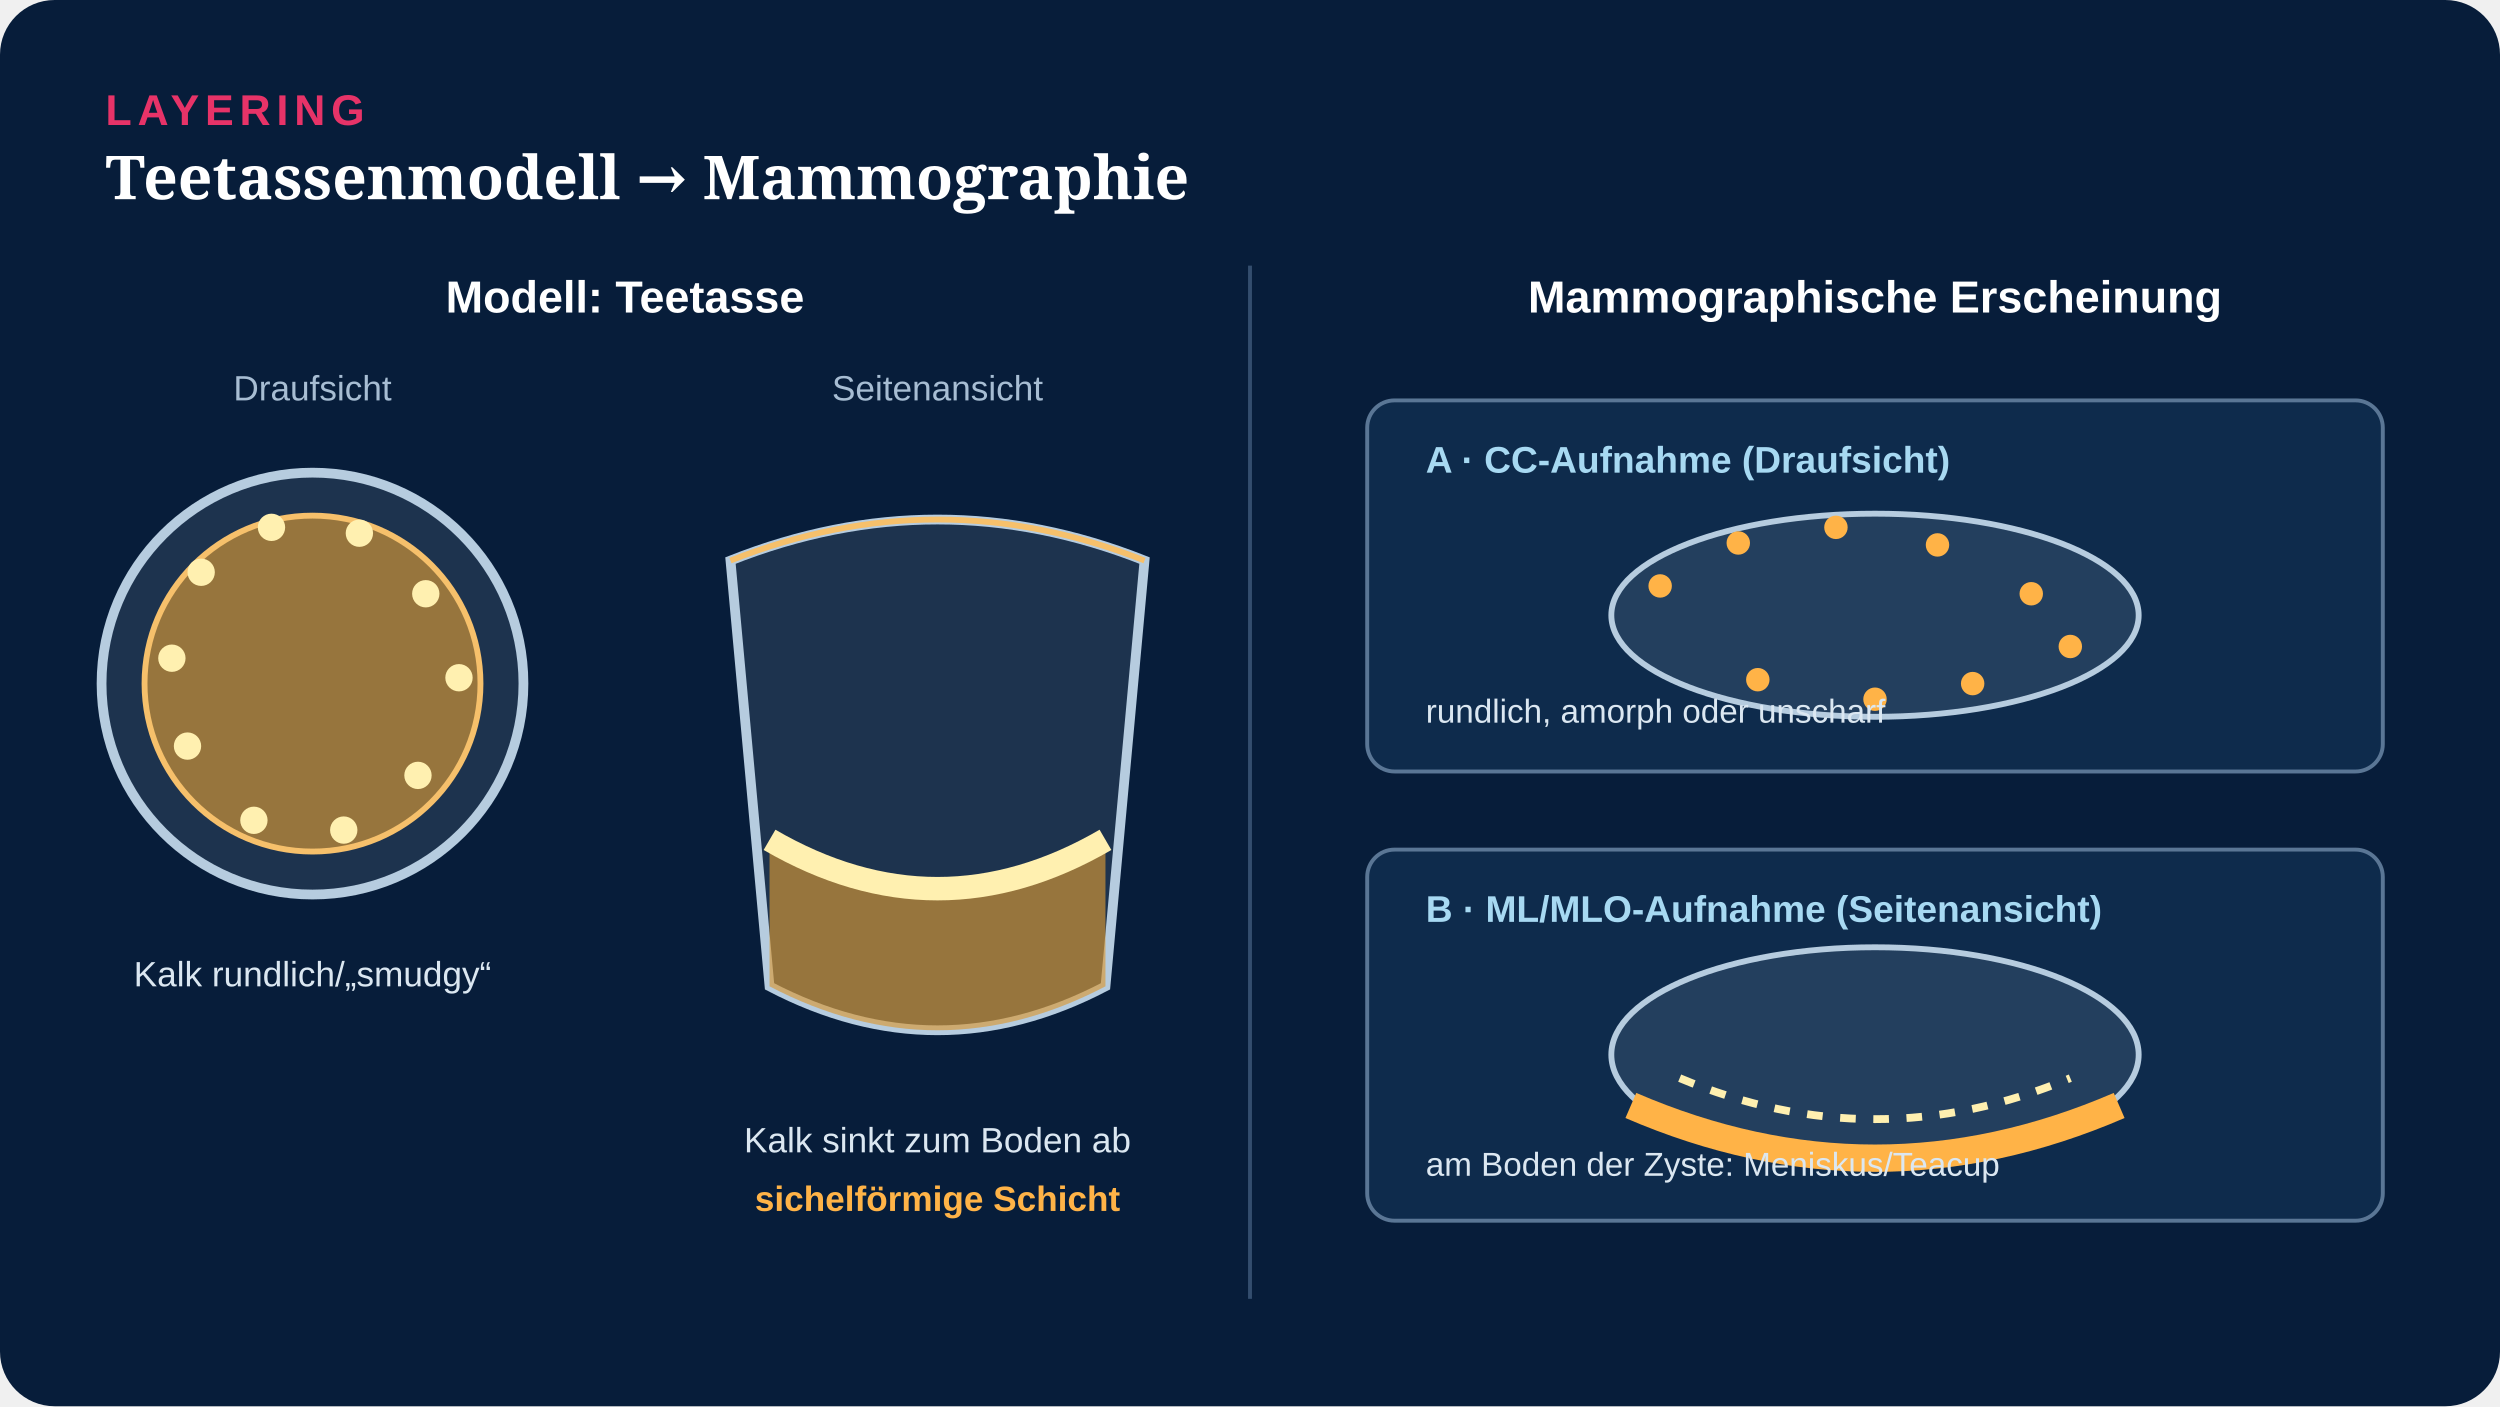
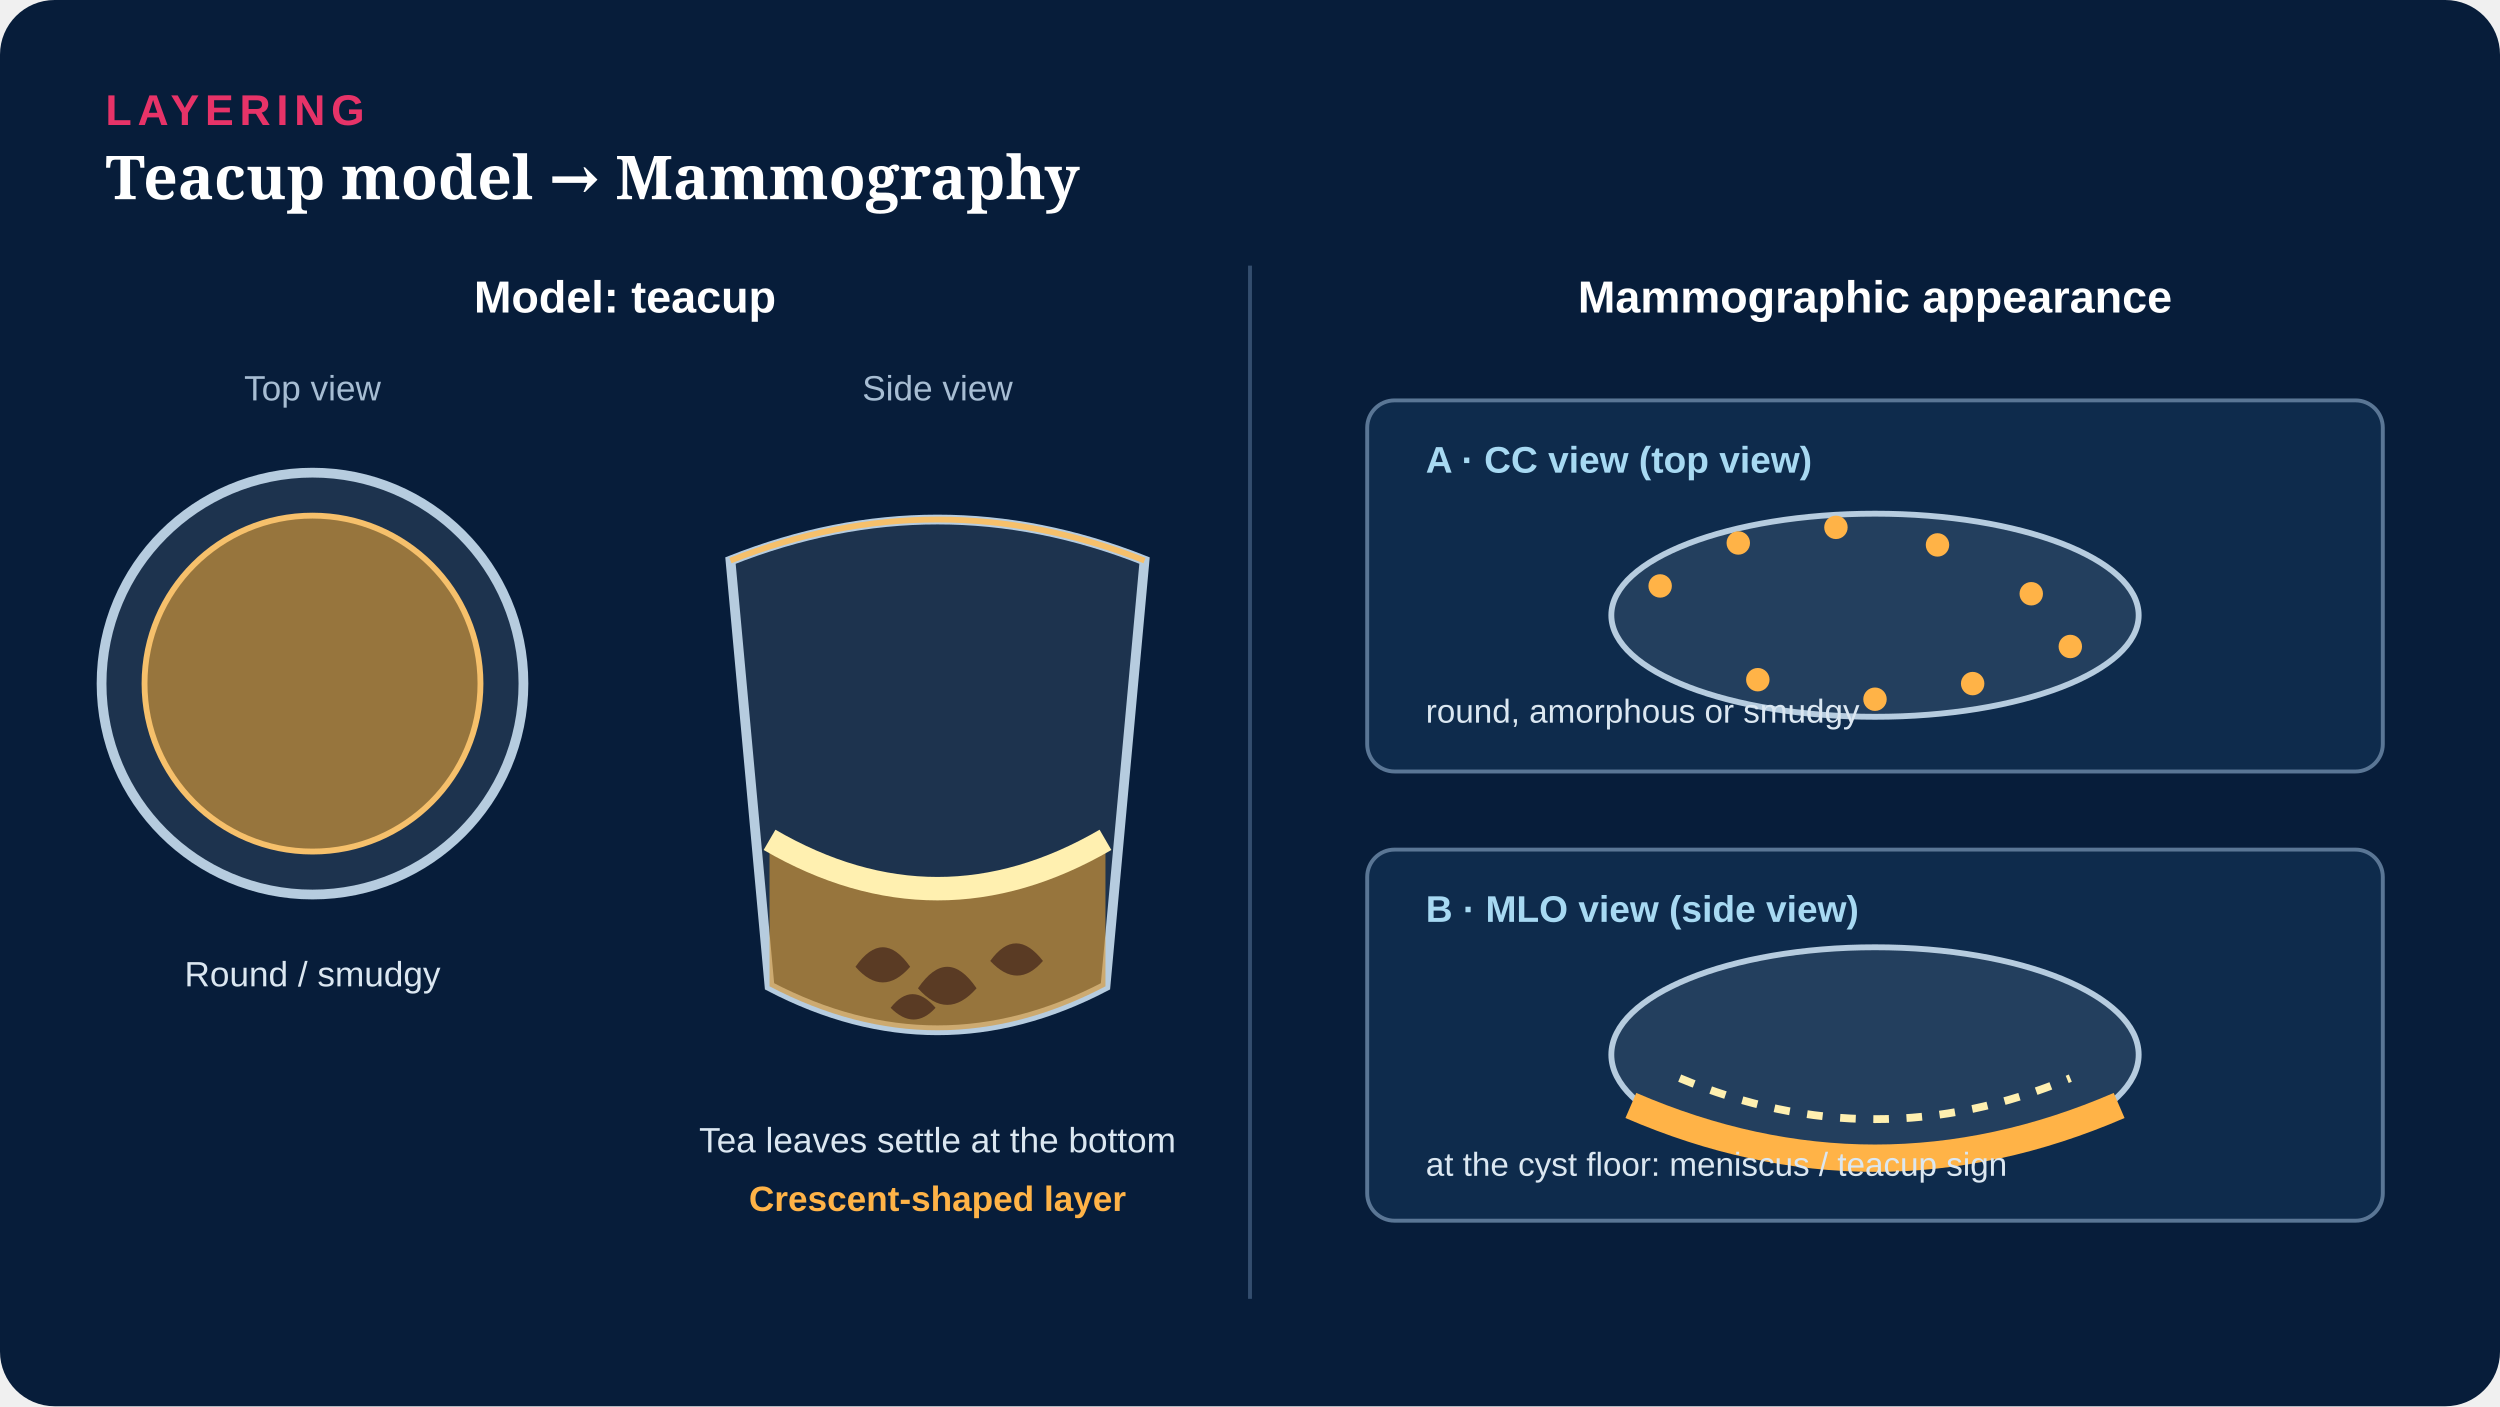
<svg xmlns="http://www.w3.org/2000/svg" viewBox="0 0 1280 720" role="img" aria-labelledby="title desc">
  <rect width="1280" height="720" rx="28" fill="#071d3a" />
  <text x="54" y="64" fill="#e73368" font-family="Arial,sans-serif" font-size="22" font-weight="700" letter-spacing="3">LAYERING</text>
-   <text x="54" y="102" fill="#fff" font-family="Georgia,serif" font-size="31" font-weight="700">Teetassenmodell → Mammographie</text>
+   <text x="54" y="102" fill="#fff" font-family="Georgia,serif" font-size="31" font-weight="700">Teacup model → Mammography</text>
  <line x1="640" y1="136" x2="640" y2="665" stroke="#334d6e" stroke-width="2" />
-   <text x="320" y="160" text-anchor="middle" fill="#fff" font-family="Arial,sans-serif" font-size="23" font-weight="700">Modell: Teetasse</text>
-   <text x="160" y="205" text-anchor="middle" fill="#a7bdd3" font-family="Arial,sans-serif" font-size="18">Draufsicht</text>
-   <text x="480" y="205" text-anchor="middle" fill="#a7bdd3" font-family="Arial,sans-serif" font-size="18">Seitenansicht</text>
+   <text x="320" y="160" text-anchor="middle" fill="#fff" font-family="Arial,sans-serif" font-size="23" font-weight="700">Model: teacup</text>
+   <text x="160" y="205" text-anchor="middle" fill="#a7bdd3" font-family="Arial,sans-serif" font-size="18">Top view</text>
+   <text x="480" y="205" text-anchor="middle" fill="#a7bdd3" font-family="Arial,sans-serif" font-size="18">Side view</text>
  <circle cx="160" cy="350" r="108" fill="#c7d6e4" fill-opacity=".12" stroke="#b6ccdf" stroke-width="5" />
  <circle cx="160" cy="350" r="86" fill="#d99835" fill-opacity=".65" stroke="#f6c06b" stroke-width="3" />
-   <g fill="#fff0b0">
-     <circle cx="103" cy="293" r="7" />
-     <circle cx="139" cy="270" r="7" />
-     <circle cx="184" cy="273" r="7" />
-     <circle cx="218" cy="304" r="7" />
-     <circle cx="235" cy="347" r="7" />
-     <circle cx="214" cy="397" r="7" />
-     <circle cx="176" cy="425" r="7" />
-     <circle cx="130" cy="420" r="7" />
-     <circle cx="96" cy="382" r="7" />
-     <circle cx="88" cy="337" r="7" />
-   </g>
-   <text x="160" y="505" text-anchor="middle" fill="#dbe7f1" font-family="Arial,sans-serif" font-size="18">Kalk rundlich/„smudgy“</text>
+   <text x="160" y="505" text-anchor="middle" fill="#dbe7f1" font-family="Arial,sans-serif" font-size="18">Round / smudgy</text>
  <path d="M374 287 Q480 245 586 287 L566 505 Q480 550 394 505 Z" fill="#c7d6e4" fill-opacity=".12" stroke="#b6ccdf" stroke-width="5" />
  <path d="M394 430 Q480 480 566 430 L566 505 Q480 550 394 505 Z" fill="#d99835" fill-opacity=".65" />
  <path d="M394 430 Q480 480 566 430" fill="none" stroke="#fff0b0" stroke-width="12" />
+   <g fill="#5a3b24">
+     <path d="M438 495 q14-20 28 0 q-14 16-28 0" />
+     <path d="M470 506 q15-22 30 0 q-15 17-30 0" />
+     <path d="M507 492 q13-18 27 0 q-13 15-27 0" />
+     <path d="M456 516 q11-14 23 0 q-11 12-23 0" />
+   </g>
  <path d="M374 287 Q480 245 586 287" fill="none" stroke="#f6c06b" stroke-width="3" />
-   <text x="480" y="590" text-anchor="middle" fill="#dbe7f1" font-family="Arial,sans-serif" font-size="18">Kalk sinkt zum Boden ab</text>
-   <text x="480" y="620" text-anchor="middle" fill="#ffb347" font-family="Arial,sans-serif" font-size="18" font-weight="700">sichelförmige Schicht</text>
-   <text x="960" y="160" text-anchor="middle" fill="#fff" font-family="Arial,sans-serif" font-size="23" font-weight="700">Mammographische Erscheinung</text>
+   <text x="480" y="590" text-anchor="middle" fill="#dbe7f1" font-family="Arial,sans-serif" font-size="18">Tea leaves settle at the bottom</text>
+   <text x="480" y="620" text-anchor="middle" fill="#ffb347" font-family="Arial,sans-serif" font-size="18" font-weight="700">Crescent-shaped layer</text>
+   <text x="960" y="160" text-anchor="middle" fill="#fff" font-family="Arial,sans-serif" font-size="23" font-weight="700">Mammographic appearance</text>
  <rect x="700" y="205" width="520" height="190" rx="14" fill="#0e2b4c" stroke="#5a7695" stroke-width="2" />
-   <text x="730" y="242" fill="#a7d9f2" font-family="Arial,sans-serif" font-size="19" font-weight="700">A · CC-Aufnahme (Draufsicht)</text>
+   <text x="730" y="242" fill="#a7d9f2" font-family="Arial,sans-serif" font-size="19" font-weight="700">A · CC view (top view)</text>
  <ellipse cx="960" cy="315" rx="135" ry="52" fill="#c7d6e4" fill-opacity=".12" stroke="#b6ccdf" stroke-width="3" />
  <g fill="#ffb347">
    <circle cx="850" cy="300" r="6" />
    <circle cx="890" cy="278" r="6" />
    <circle cx="940" cy="270" r="6" />
    <circle cx="992" cy="279" r="6" />
    <circle cx="1040" cy="304" r="6" />
    <circle cx="1060" cy="331" r="6" />
    <circle cx="1010" cy="350" r="6" />
    <circle cx="960" cy="358" r="6" />
    <circle cx="900" cy="348" r="6" />
  </g>
-   <text x="730" y="370" fill="#dbe7f1" font-family="Arial,sans-serif" font-size="17">rundlich, amorph oder unscharf</text>
+   <text x="730" y="370" fill="#dbe7f1" font-family="Arial,sans-serif" font-size="17">round, amorphous or smudgy</text>
  <rect x="700" y="435" width="520" height="190" rx="14" fill="#0e2b4c" stroke="#5a7695" stroke-width="2" />
-   <text x="730" y="472" fill="#a7d9f2" font-family="Arial,sans-serif" font-size="19" font-weight="700">B · ML/MLO-Aufnahme (Seitenansicht)</text>
+   <text x="730" y="472" fill="#a7d9f2" font-family="Arial,sans-serif" font-size="19" font-weight="700">B · MLO view (side view)</text>
  <ellipse cx="960" cy="540" rx="135" ry="55" fill="#c7d6e4" fill-opacity=".12" stroke="#b6ccdf" stroke-width="3" />
  <path d="M835 566 Q960 620 1085 566" fill="none" stroke="#ffb347" stroke-width="14" />
  <path d="M860 552 Q960 594 1060 552" fill="none" stroke="#fff0b0" stroke-width="4" stroke-dasharray="8 9" />
-   <text x="730" y="602" fill="#dbe7f1" font-family="Arial,sans-serif" font-size="17">am Boden der Zyste: Meniskus/Teacup</text>
+   <text x="730" y="602" fill="#dbe7f1" font-family="Arial,sans-serif" font-size="17">at the cyst floor: meniscus / teacup sign</text>
</svg>
